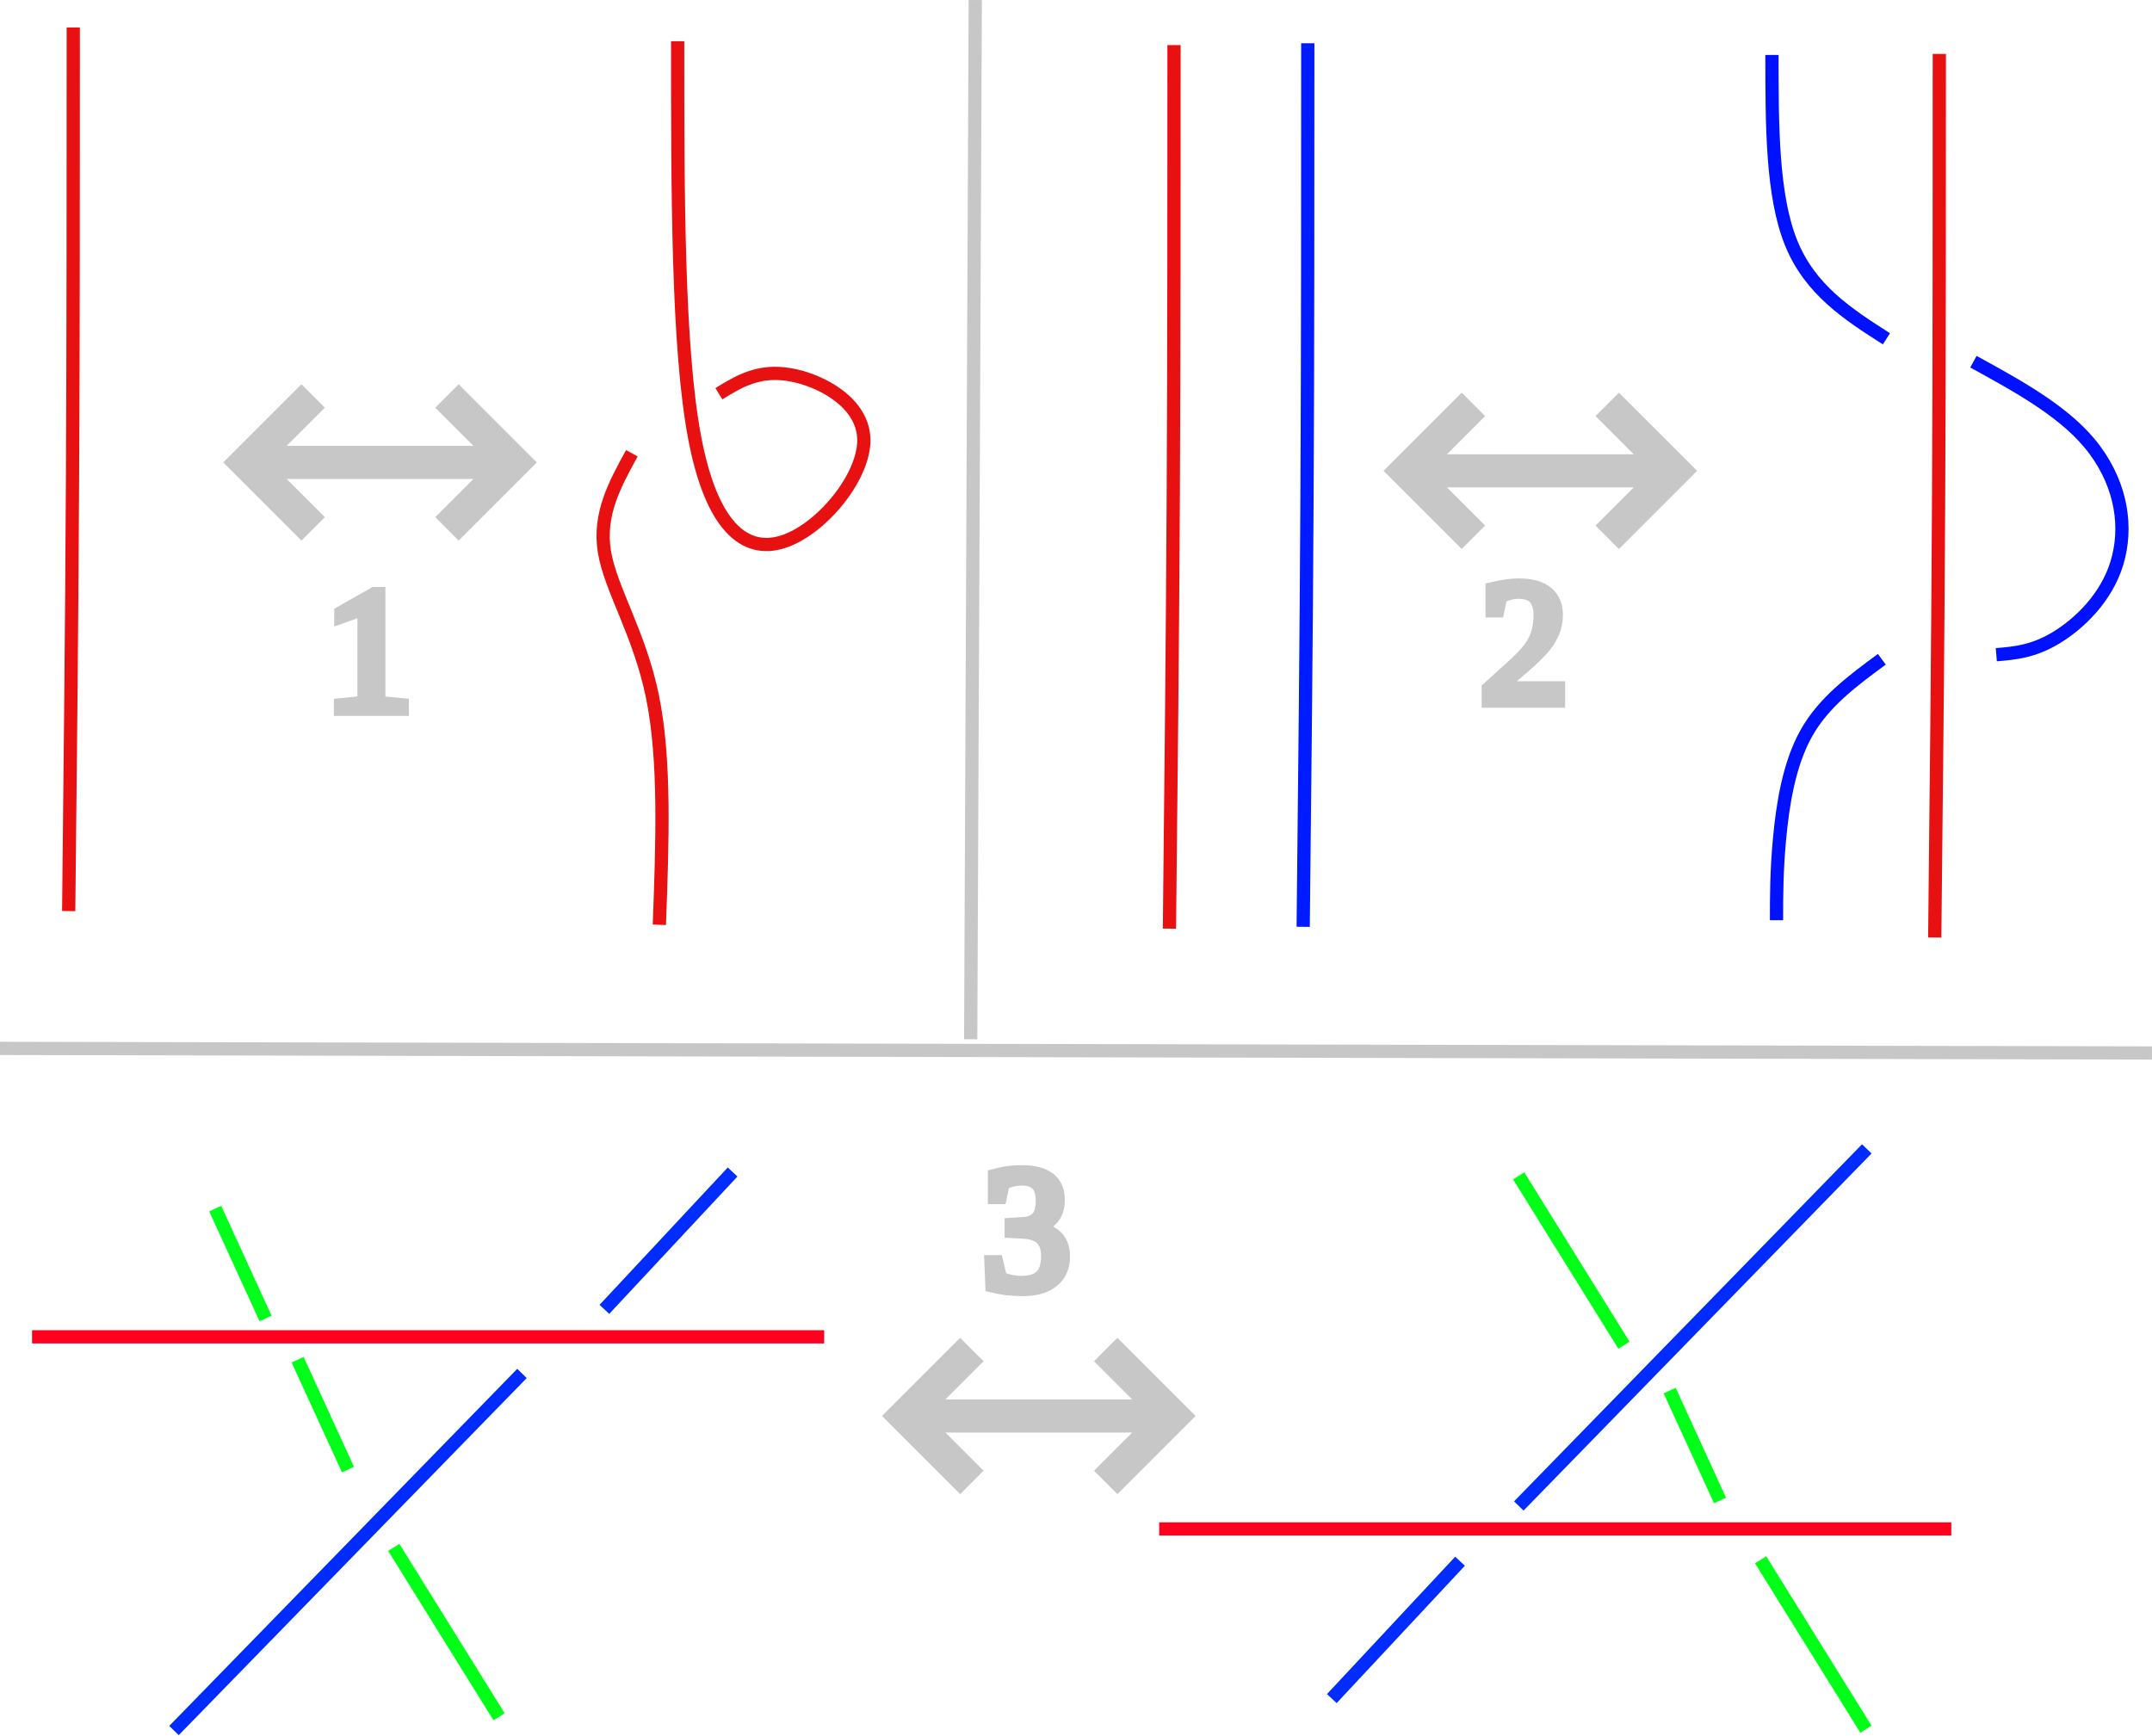
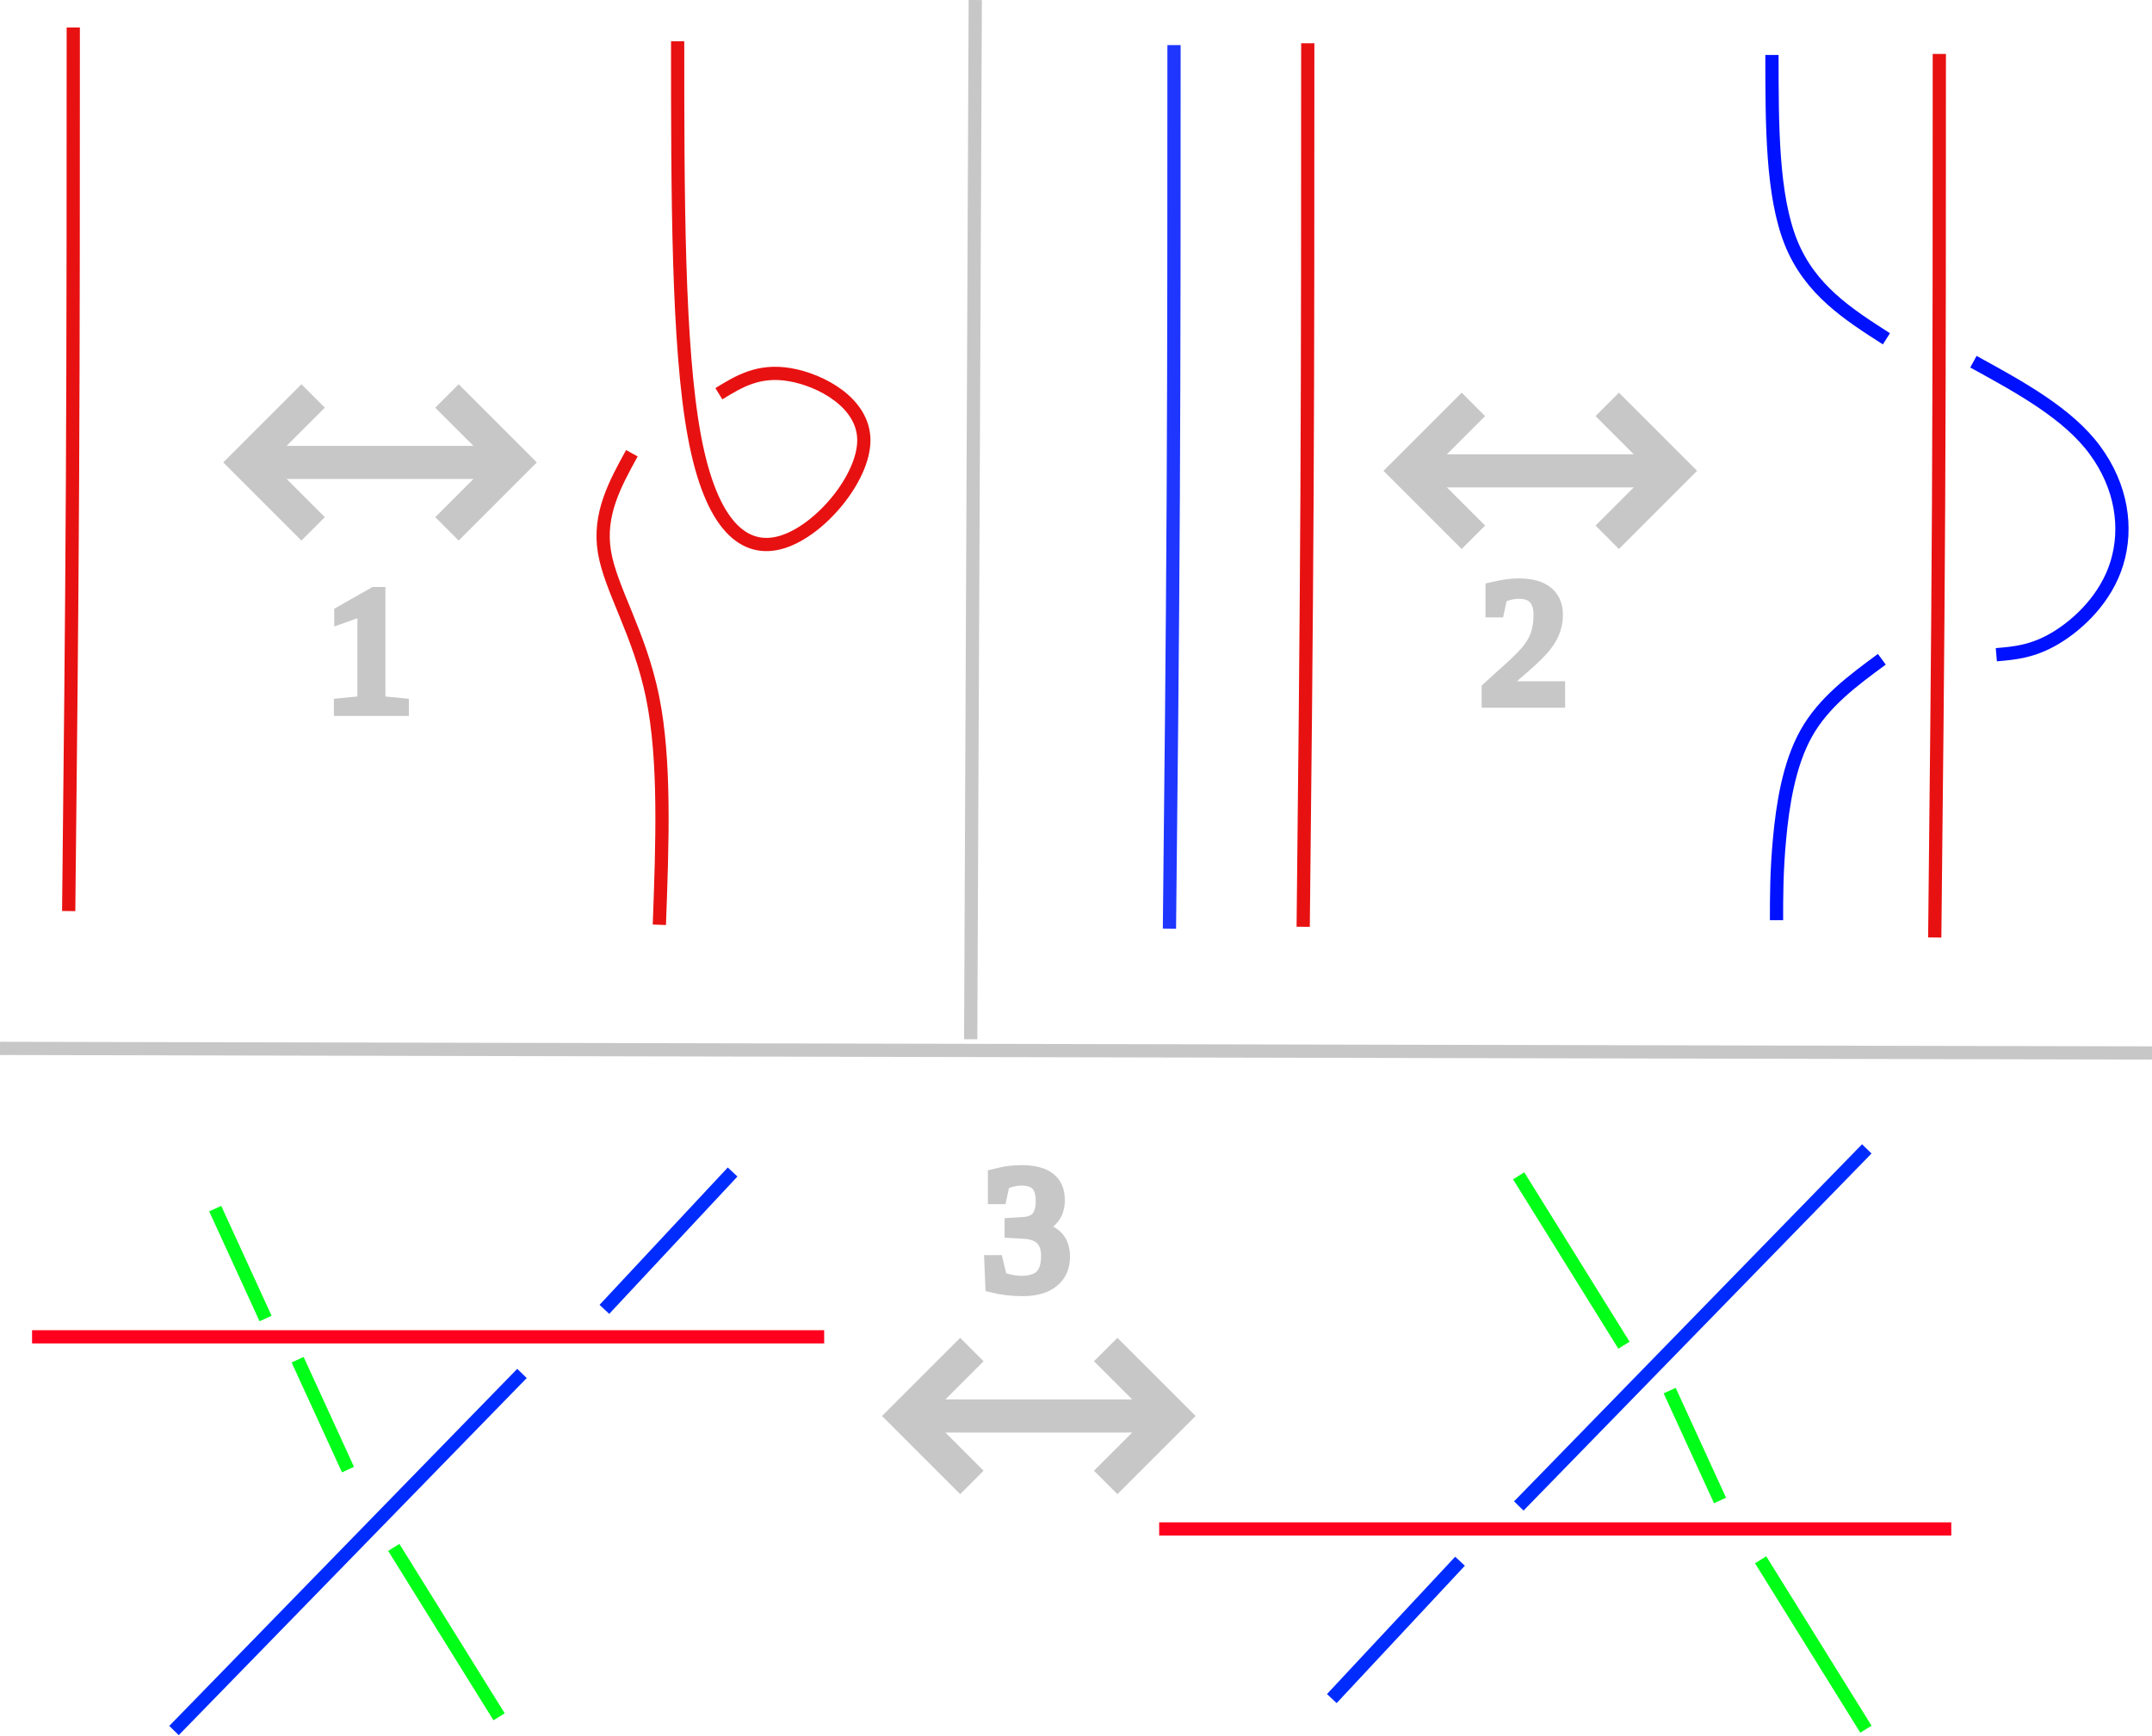
<svg xmlns="http://www.w3.org/2000/svg" width="173.191mm" height="139.662mm" viewBox="0 0 173.191 139.662" version="1.1" id="svg1">
  <defs id="defs1">
    <rect x="77.991" y="213.084" width="75.206" height="68.243" id="rect18" />
    <rect x="77.991" y="213.084" width="75.206" height="68.243" id="rect18-0" />
    <rect x="77.991" y="213.084" width="75.206" height="68.243" id="rect18-9" />
  </defs>
  <g id="layer1" transform="translate(-5.157676,-8.104354)">
    <path style="fill:none;stroke:#e81111;stroke-width:1.065;stroke-dasharray:none" d="m 123.811,21.741 c 0,12.283 0,24.566 1.351,31.813 1.351,7.247 4.053,9.458 7.124,8.475 3.071,-0.983 6.51,-5.159 6.51,-8.168 -3e-5,-3.009 -3.439,-4.852 -5.957,-5.282 -2.518,-0.43 -4.115,0.553 -5.712,1.535" id="path1" transform="translate(-64.11662,-10.31762)" />
    <path style="fill:none;stroke:#e81111;stroke-width:1.065;stroke-dasharray:none" d="m 120.127,54.904 c -1.351,2.457 -2.702,4.913 -2.211,7.922 0.491,3.009 2.825,6.571 3.869,11.669 1.044,5.097 0.798,11.73 0.553,18.363" id="path2" transform="translate(-64.11662,-10.31762)" />
    <path style="fill:none;stroke:#e81111;stroke-width:1.065;stroke-dasharray:none" d="m 75.171,20.635 c 0,12.283 0,24.566 -0.061,36.419 -0.061,11.853 -0.184,23.276 -0.307,34.699" id="path3" transform="translate(-64.11662,-10.31762)" />
    <g id="path4" style="fill:#c7c7c7;fill-opacity:1;stroke:#c7c7c7;stroke-opacity:1">
      <path style="color:#000000;fill:#c7c7c7;fill-opacity:1;stroke:#c7c7c7;stroke-opacity:1;-inkscape-stroke:none" d="M 25.426,44.492 V 46.156 H 46.061 V 44.492 Z" id="path21" />
      <g id="g19" style="fill:#c7c7c7;fill-opacity:1;stroke:#c7c7c7;stroke-opacity:1">
        <path style="color:#000000;fill:#c7c7c7;fill-opacity:1;stroke:#c7c7c7;stroke-opacity:1;-inkscape-stroke:none" d="m 42.07,39.74 -1.178,1.178 4.406,4.406 -4.406,4.406 1.178,1.178 5.584,-5.584 z" id="path20" />
        <path style="color:#000000;fill:#c7c7c7;fill-opacity:1;stroke:#c7c7c7;stroke-opacity:1;-inkscape-stroke:none" d="m 29.416,39.74 -5.584,5.584 5.584,5.584 1.178,-1.178 -4.406,-4.406 4.406,-4.406 z" id="path19" />
      </g>
    </g>
-     <path style="fill:none;stroke:#e81111;stroke-width:1.065;stroke-dasharray:none" d="m 75.171,20.635 c 0,12.283 0,24.566 -0.061,36.419 -0.061,11.853 -0.184,23.276 -0.307,34.699" id="path3-7" transform="translate(24.47044,-8.902768)" />
-     <path style="fill:none;stroke:#001bff;stroke-width:1.065;stroke-dasharray:none;stroke-opacity:1" d="m 75.171,20.635 c 0,12.283 0,24.566 -0.061,36.419 -0.061,11.853 -0.184,23.276 -0.307,34.699" id="path3-7-7" transform="translate(35.23489,-9.049805)" />
+     <path style="fill:none;stroke:#001bff;stroke-width:1.065;stroke-dasharray:none;stroke-opacity:0.878" d="m 75.171,20.635 c 0,12.283 0,24.566 -0.061,36.419 -0.061,11.853 -0.184,23.276 -0.307,34.699" id="path3-7" transform="translate(24.47044,-8.902768)" />
+     <path style="fill:none;stroke:#e81111;stroke-width:1.065;stroke-dasharray:none;stroke-opacity:1" d="m 75.171,20.635 c 0,12.283 0,24.566 -0.061,36.419 -0.061,11.853 -0.184,23.276 -0.307,34.699" id="path3-7-7" transform="translate(35.23489,-9.049805)" />
    <g id="path4-2" style="fill:#c7c7c7;fill-opacity:1;stroke:#c7c7c7;stroke-opacity:1">
      <path style="color:#000000;fill:#c7c7c7;fill-opacity:1;stroke:#c7c7c7;stroke-opacity:1;-inkscape-stroke:none" d="m 118.803,45.17 v 1.664 h 20.635 v -1.664 z" id="path24" />
      <g id="g22" style="fill:#c7c7c7;fill-opacity:1;stroke:#c7c7c7;stroke-opacity:1">
        <path style="color:#000000;fill:#c7c7c7;fill-opacity:1;stroke:#c7c7c7;stroke-opacity:1;-inkscape-stroke:none" d="m 135.447,40.418 -1.176,1.178 4.406,4.406 -4.406,4.406 1.176,1.178 5.584,-5.584 z" id="path23" />
        <path style="color:#000000;fill:#c7c7c7;fill-opacity:1;stroke:#c7c7c7;stroke-opacity:1;-inkscape-stroke:none" d="m 122.793,40.418 -5.584,5.584 5.584,5.584 1.178,-1.178 -4.406,-4.406 4.406,-4.406 z" id="path22" />
      </g>
    </g>
    <g id="path4-2-6" style="fill:#c7c7c7;fill-opacity:1;stroke:#c7c7c7;stroke-opacity:1">
      <path style="color:#000000;fill:#c7c7c7;fill-opacity:1;stroke:#c7c7c7;stroke-opacity:1;-inkscape-stroke:none" d="m 78.441,122.077 h 20.635" id="path27" />
      <path style="color:#000000;fill:#c7c7c7;fill-opacity:1;stroke:#c7c7c7;stroke-opacity:1;-inkscape-stroke:none" d="m 78.441,121.244 v 1.666 h 20.635 v -1.666 z" id="path28" />
      <g id="g25" style="fill:#c7c7c7;fill-opacity:1;stroke:#c7c7c7;stroke-opacity:1">
        <path style="color:#000000;fill:#c7c7c7;fill-opacity:1;stroke:#c7c7c7;stroke-opacity:1;-inkscape-stroke:none" d="m 95.086,116.494 -1.178,1.176 4.406,4.406 -4.406,4.406 1.178,1.178 5.584,-5.584 z" id="path26" />
        <path style="color:#000000;fill:#c7c7c7;fill-opacity:1;stroke:#c7c7c7;stroke-opacity:1;-inkscape-stroke:none" d="m 82.432,116.494 -5.584,5.582 5.584,5.584 1.176,-1.178 -4.406,-4.406 4.406,-4.406 z" id="path25" />
      </g>
    </g>
    <path style="fill:none;stroke:#e81111;stroke-width:1.065;stroke-dasharray:none" d="m 75.171,20.635 c 0,12.283 0,24.566 -0.061,36.419 -0.061,11.853 -0.184,23.276 -0.307,34.699" id="path3-7-2" transform="translate(86.06099,-8.189626)" />
    <path style="fill:none;stroke:#0011ff;stroke-width:1.065;stroke-dasharray:none;stroke-opacity:1" d="m 145.921,109.809 c 0,5.65 0,11.3 1.535,15.108 1.535,3.808 4.606,5.773 7.677,7.738" id="path7" transform="translate(1.842432,-97.2804)" />
    <path style="fill:none;stroke:#0011ff;stroke-width:1.065;stroke-dasharray:none;stroke-opacity:1" d="m 162.134,134.498 c 3.808,2.088 7.615,4.176 9.782,7.122 2.166,2.946 2.624,6.267 1.764,9.092 -0.86,2.825 -3.071,4.913 -4.913,6.019 -1.842,1.105 -3.316,1.228 -4.79,1.351" id="path8" transform="translate(1.842432,-97.2804)" />
    <path style="fill:none;stroke:#0011ff;stroke-width:1.065;stroke-dasharray:none;stroke-opacity:1" d="m 154.764,158.449 c -2.334,1.72 -4.668,3.439 -6.08,5.957 -1.413,2.518 -1.904,5.834 -2.15,8.475 -0.246,2.641 -0.246,4.606 -0.246,6.571" id="path9" transform="translate(1.842432,-97.2804)" />
    <path style="fill:none;stroke:#ff001e;stroke-width:1.065;stroke-dasharray:none;stroke-opacity:1" d="M 7.738,115.705 H 71.486" id="path10" />
    <path style="fill:none;stroke:#ff001e;stroke-width:1.065;stroke-dasharray:none;stroke-opacity:1" d="M 98.447,131.171 H 162.195" id="path10-5" />
    <path style="fill:none;stroke:#002cff;stroke-width:1.065;stroke-dasharray:none;stroke-opacity:1" d="M 64.117,102.439 53.799,113.494" id="path11" />
    <path style="fill:none;stroke:#002cff;stroke-width:1.065;stroke-dasharray:none;stroke-opacity:1" d="m 122.659,133.768 -10.318,11.055" id="path11-9" />
    <path style="fill:none;stroke:#002bff;stroke-width:1.065;stroke-dasharray:none;stroke-opacity:1" d="M 47.166,118.653 19.161,147.395" id="path12" />
    <path style="fill:none;stroke:#002bff;stroke-width:1.065;stroke-dasharray:none;stroke-opacity:1" d="m 155.395,100.577 -28.005,28.742" id="path12-3" />
    <path style="fill:none;stroke:#00ff1a;stroke-width:1.065;stroke-dasharray:none;stroke-opacity:1" d="m 22.478,105.387 4.053,8.844" id="path13" />
    <path style="fill:none;stroke:#00ff18;stroke-width:1.065;stroke-dasharray:none;stroke-opacity:1" d="m 29.11,117.547 4.053,8.844" id="path14" />
    <path style="fill:none;stroke:#00ff18;stroke-width:1.065;stroke-dasharray:none;stroke-opacity:1" d="m 139.531,120.033 4.053,8.844" id="path14-3" />
    <path style="fill:none;stroke:#00ff16;stroke-width:1.065;stroke-dasharray:none;stroke-opacity:1" d="m 36.849,132.655 8.475,13.634" id="path15" />
    <path style="fill:none;stroke:#00ff16;stroke-width:1.065;stroke-dasharray:none;stroke-opacity:1" d="m 127.378,102.746 8.475,13.634" id="path15-2" />
    <path style="fill:none;stroke:#00ff16;stroke-width:1.065;stroke-dasharray:none;stroke-opacity:1" d="m 146.851,133.652 8.475,13.634" id="path15-4" />
    <path style="fill:none;stroke:#c7c7c7;stroke-width:1.065;stroke-dasharray:none;stroke-opacity:1" d="M 5.159,92.49 178.347,92.859" id="path17" />
    <path style="fill:none;stroke:#c7c7c7;stroke-width:1.065;stroke-dasharray:none;stroke-opacity:1" d="M 83.646,8.107 83.278,91.753" id="path18" />
    <text xml:space="preserve" transform="matrix(0.2645833,0,0,0.2645833,10.68497,-4.055696)" id="text18" style="font-size:53.333px;white-space:pre;shape-inside:url(#rect18);display:inline;fill:#c7c7c7;fill-opacity:1;stroke:#c7c7c7;stroke-width:4.025;stroke-dasharray:none;stroke-opacity:1">
-       <tspan x="77.992" y="261.742" id="tspan2">1</tspan>
+       <tspan x="77.992" y="261.742" id="tspan1">1</tspan>
    </text>
    <text xml:space="preserve" transform="matrix(0.2645833,0,0,0.2645833,103.6752,-4.717947)" id="text18-2" style="font-size:53.333px;white-space:pre;shape-inside:url(#rect18-0);display:inline;fill:#c7c7c7;fill-opacity:1;stroke:#c7c7c7;stroke-width:4.025;stroke-dasharray:none;stroke-opacity:1">
-       <tspan x="77.992" y="261.742" id="tspan3">2</tspan>
+       <tspan x="77.992" y="261.742" id="tspan2">2</tspan>
    </text>
    <text xml:space="preserve" transform="matrix(0.2645833,0,0,0.2645833,63.59989,42.50961)" id="text18-3" style="font-size:53.333px;white-space:pre;shape-inside:url(#rect18-9);display:inline;fill:#c7c7c7;fill-opacity:1;stroke:#c7c7c7;stroke-width:4.025;stroke-dasharray:none;stroke-opacity:1">
-       <tspan x="77.992" y="261.742" id="tspan4">3</tspan>
+       <tspan x="77.992" y="261.742" id="tspan3">3</tspan>
    </text>
  </g>
</svg>
